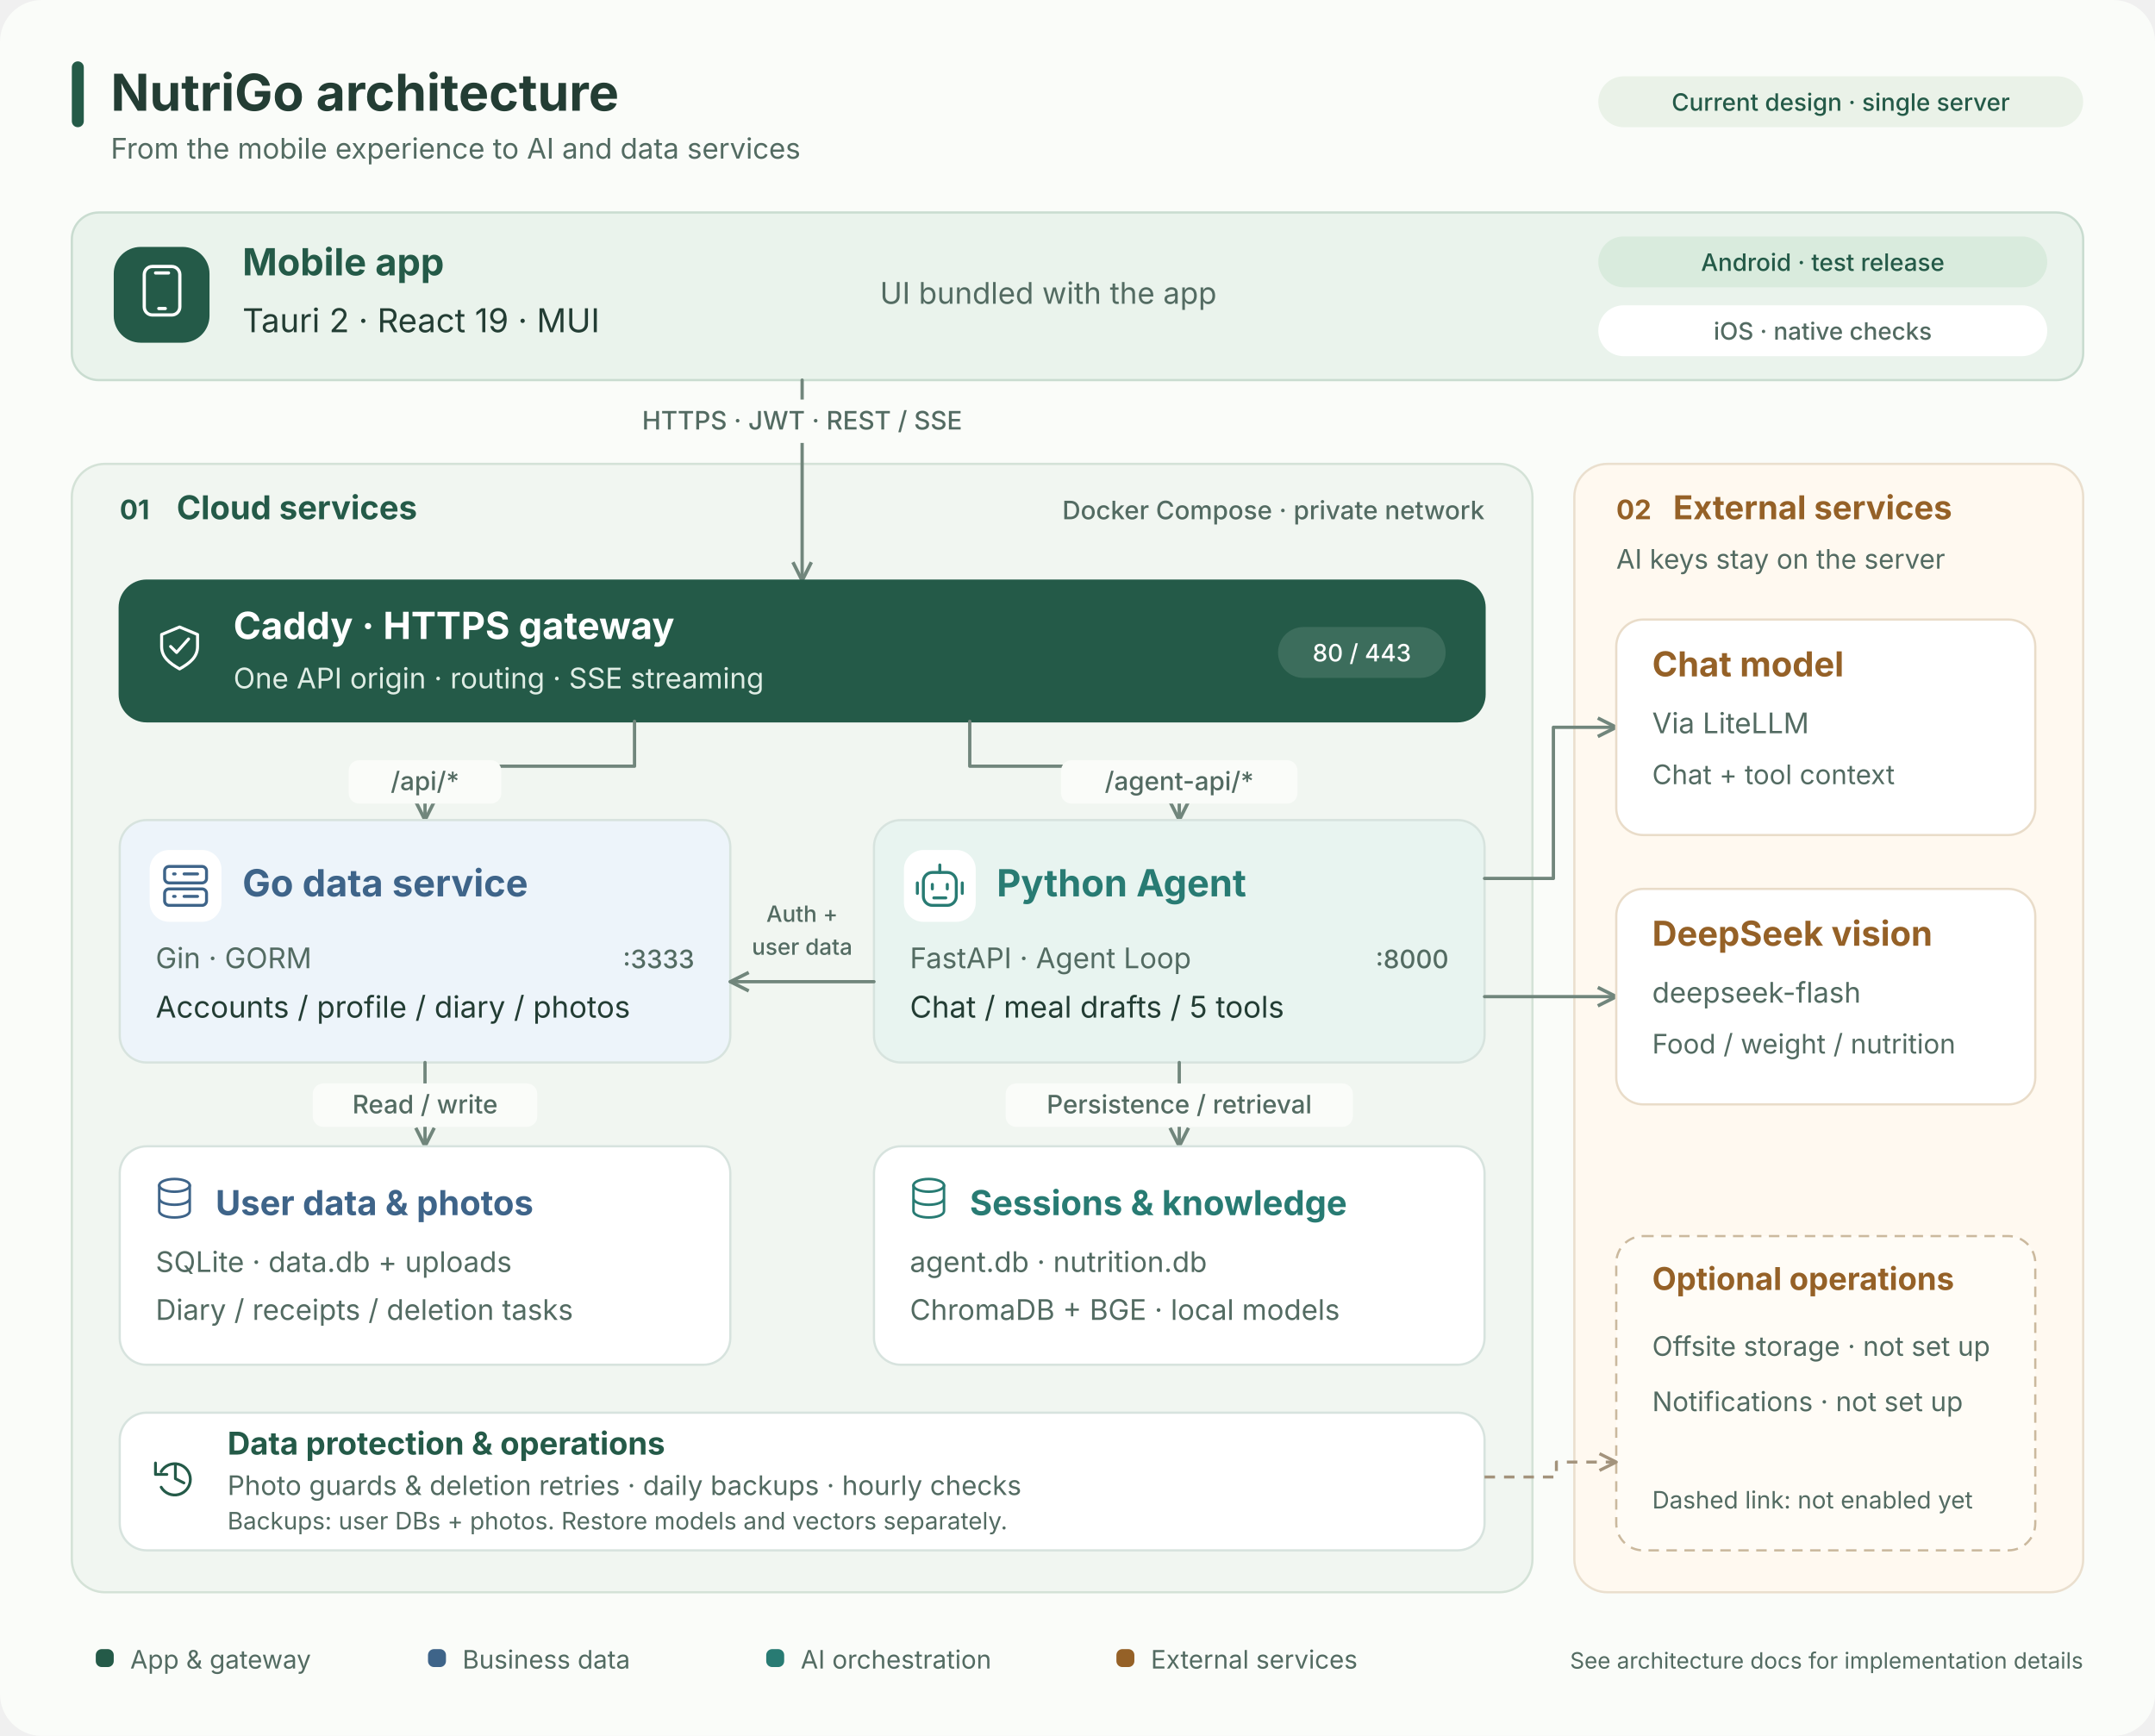
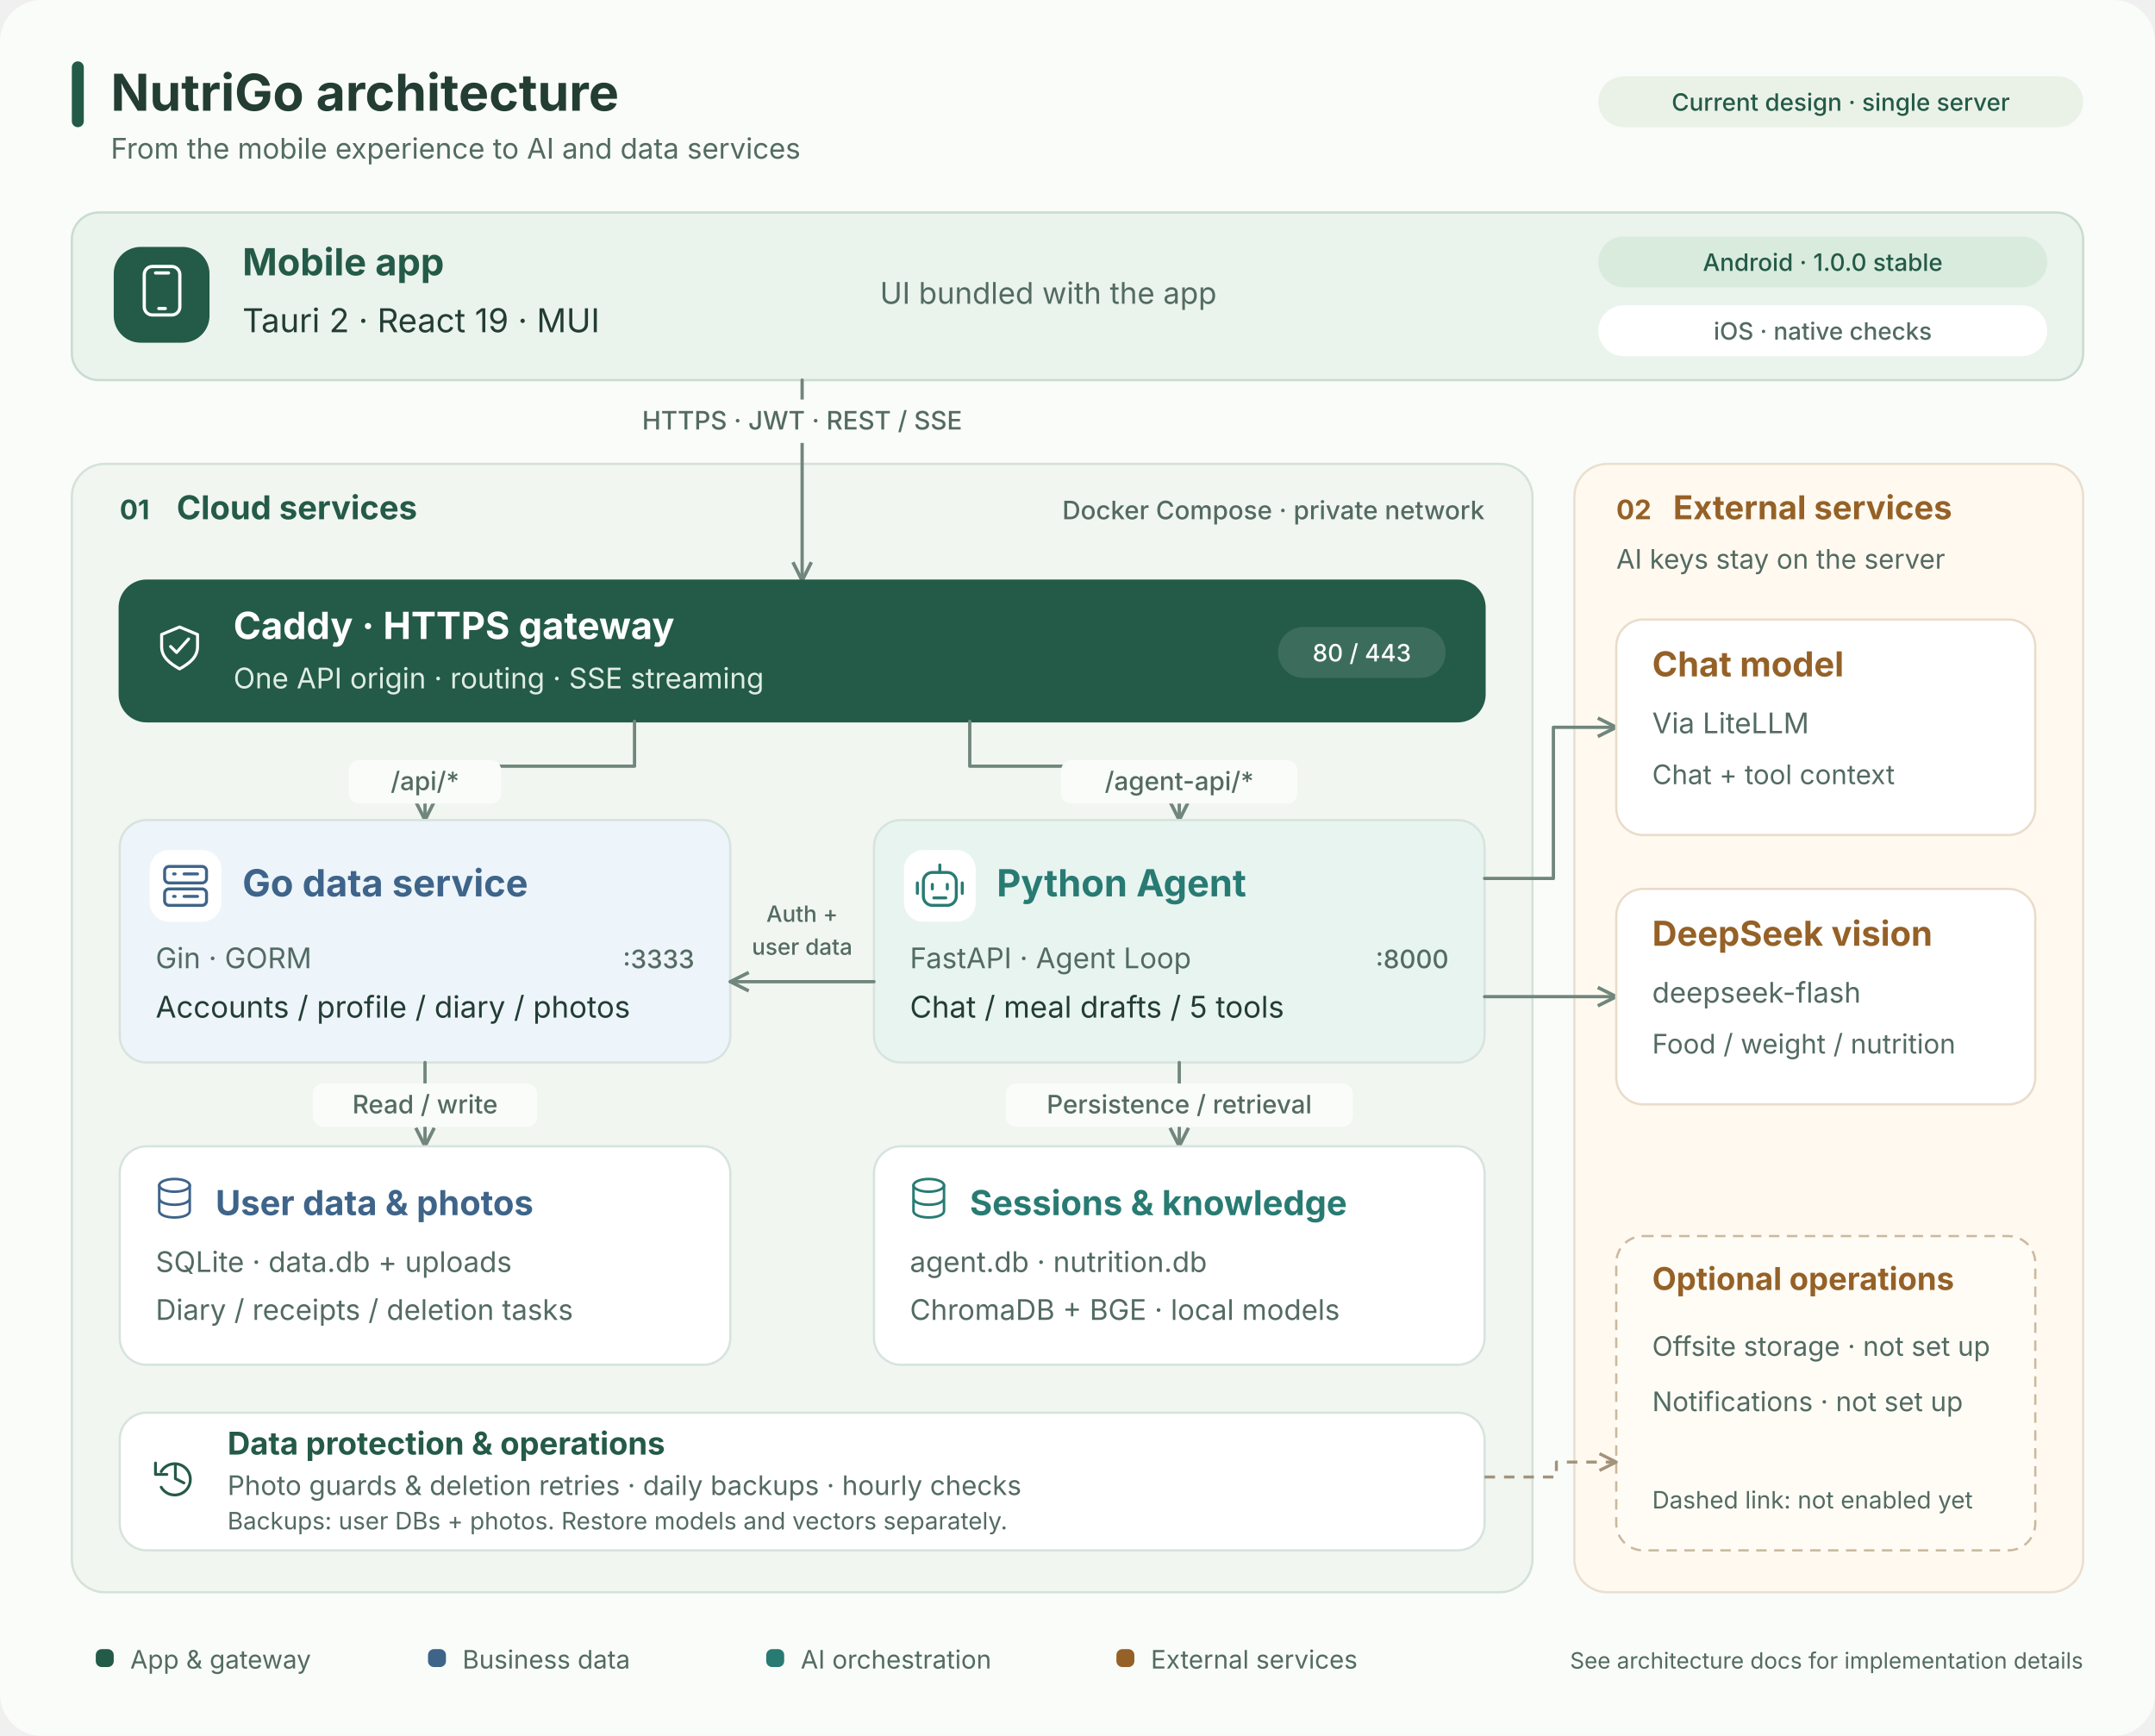
<svg xmlns="http://www.w3.org/2000/svg" width="1440" height="1160" viewBox="0 0 1440 1160" role="img" aria-labelledby="title desc" xml:lang="en">
  <defs>
    <marker id="arrow" viewBox="0 0 10 10" refX="9" refY="5" markerWidth="7" markerHeight="7" orient="auto-start-reverse">
      <path d="M1 1 9 5 1 9" fill="none" stroke="#71867C" stroke-width="1.5" stroke-linejoin="round" />
    </marker>
    <marker id="optional-arrow" viewBox="0 0 10 10" refX="9" refY="5" markerWidth="7" markerHeight="7" orient="auto">
      <path d="M1 1 9 5 1 9" fill="none" stroke="#A3937C" stroke-width="1.5" stroke-linejoin="round" />
    </marker>
  </defs>
  <style>text { font-family: -apple-system, BlinkMacSystemFont, 'Segoe UI', 'PingFang SC', 'Microsoft YaHei', sans-serif; } .edge { fill:none; stroke:#71867C; stroke-width:2.2; stroke-linejoin:round; stroke-linecap:round; marker-end:url(#arrow); } .optional-edge { fill:none; stroke:#A3937C; stroke-width:2; stroke-dasharray:7 6; stroke-linejoin:round; marker-end:url(#optional-arrow); }</style>
  <rect width="1440" height="1160" rx="28" fill="#FAFCF9" />
  <rect x="48" y="41" width="8" height="44" rx="4" fill="#245A48" stroke="none" stroke-width="1.5" />
  <text x="74" y="74" font-size="34" fill="#233D34" font-weight="700" text-anchor="start">NutriGo architecture</text>
  <text x="74" y="106" font-size="19" fill="#536B62" font-weight="400" text-anchor="start">From the mobile experience to AI and data services</text>
  <rect x="1068" y="51" width="324" height="34" rx="17" fill="#EAF2E8" stroke="none" stroke-width="1.5" />
  <text x="1230.0" y="74" font-size="16" fill="#245A48" font-weight="550" text-anchor="middle">Current design · single server</text>
  <g data-node="app">
    <rect x="48" y="142" width="1344" height="112" rx="18" fill="#EAF3EC" stroke="#C9DCD0" stroke-width="1.5" />
    <rect x="76" y="165" width="64" height="64" rx="18" fill="#245A48" stroke="none" stroke-width="1.5" />
    <g transform="translate(91 177) scale(1.08)" fill="none" stroke="#FFFFFF" stroke-width="2" stroke-linecap="round" stroke-linejoin="round">
      <rect x="5" y="1" width="22" height="30" rx="5" />
      <path d="M12 5h8M14 27h4" />
    </g>
    <text x="162" y="184" font-size="25" fill="#245A48" font-weight="650" text-anchor="start">Mobile app</text>
    <text x="162" y="222" font-size="22" fill="#233D34" font-weight="400" text-anchor="start">Tauri 2 · React 19 · MUI</text>
    <text x="588" y="203" font-size="20" fill="#536B62" font-weight="400" text-anchor="start">UI bundled with the app</text>
    <rect x="1068" y="158" width="300" height="34" rx="17" fill="#D9EBDD" stroke="none" stroke-width="1.5" />
-     <text x="1218.0" y="181" font-size="16" fill="#245A48" font-weight="550" text-anchor="middle">Android · test release</text>
+     <text x="1218.0" y="181" font-size="16" fill="#245A48" font-weight="550" text-anchor="middle">Android · 1.0.0 stable</text>
    <rect x="1068" y="204" width="300" height="34" rx="17" fill="#FFFFFF" stroke="none" stroke-width="1.5" />
    <text x="1218.0" y="227" font-size="16" fill="#536B62" font-weight="550" text-anchor="middle">iOS · native checks</text>
  </g>
  <rect x="48" y="310" width="976" height="754" rx="22" fill="#F1F6F1" stroke="#D4E2D7" stroke-width="1.5" />
  <rect x="1052" y="310" width="340" height="754" rx="22" fill="#FFF9F0" stroke="#EADFCE" stroke-width="1.5" />
  <text x="80" y="347" font-size="18" fill="#245A48" font-weight="700" text-anchor="start">01</text>
  <text x="118" y="347" font-size="22" fill="#245A48" font-weight="650" text-anchor="start">Cloud services</text>
  <text x="992" y="347" font-size="17" fill="#536B62" font-weight="500" text-anchor="end">Docker Compose · private network</text>
  <text x="1080" y="347" font-size="18" fill="#956127" font-weight="700" text-anchor="start">02</text>
  <text x="1118" y="347" font-size="22" fill="#956127" font-weight="650" text-anchor="start">External services</text>
  <text x="1080" y="380" font-size="18" fill="#536B62" font-weight="400" text-anchor="start">AI keys stay on the server</text>
  <path class="edge" d="M536 254 V388" />
  <rect x="402.0" y="267" width="268" height="29" rx="7" fill="#FAFCF9" stroke="none" stroke-width="1.5" />
  <text x="536" y="287" font-size="17" fill="#536B62" font-weight="500" text-anchor="middle">HTTPS · JWT · REST / SSE</text>
  <g data-node="gateway">
    <rect x="80" y="388" width="912" height="94" rx="18" fill="#245A48" stroke="#245A48" stroke-width="1.5" />
    <g transform="translate(104 417) scale(1)" fill="none" stroke="#FFFFFF" stroke-width="2" stroke-linecap="round" stroke-linejoin="round">
      <path d="M16 2 28 7v8c0 7-5 11-12 15C9 26 4 22 4 15V7Z" />
      <path d="m10 15 4 4 8-9" />
    </g>
    <text x="156" y="427" font-size="25" fill="#FFFFFF" font-weight="650" text-anchor="start">Caddy · HTTPS gateway</text>
    <text x="156" y="460" font-size="19" fill="#DFEDE5" font-weight="400" text-anchor="start">One API origin · routing · SSE streaming</text>
    <rect x="854" y="419" width="112" height="34" rx="17" fill="#3C6D5C" stroke="none" stroke-width="1.5" />
    <text x="910.0" y="442" font-size="16" fill="#FFFFFF" font-weight="550" text-anchor="middle">80 / 443</text>
  </g>
  <path class="edge" d="M424 482 V512 H284 V548" />
  <path class="edge" d="M648 482 V512 H788 V548" />
  <rect x="233.0" y="508" width="102" height="29" rx="7" fill="#FAFCF9" stroke="none" stroke-width="1.5" />
  <text x="284" y="528" font-size="17" fill="#536B62" font-weight="500" text-anchor="middle">/api/*</text>
  <rect x="709.0" y="508" width="158" height="29" rx="7" fill="#FAFCF9" stroke="none" stroke-width="1.5" />
  <text x="788" y="528" font-size="17" fill="#536B62" font-weight="500" text-anchor="middle">/agent-api/*</text>
  <g data-node="go">
    <rect x="80" y="548" width="408" height="162" rx="18" fill="#EDF4FA" stroke="#D7E3DE" stroke-width="1.5" />
    <rect x="100" y="568" width="48" height="48" rx="13" fill="#FFFFFF" stroke="none" stroke-width="1.5" />
    <g transform="translate(108 576) scale(1)" fill="none" stroke="#3E6489" stroke-width="2" stroke-linecap="round" stroke-linejoin="round">
      <rect x="2" y="3" width="28" height="11" rx="3" />
      <rect x="2" y="18" width="28" height="11" rx="3" />
      <path d="M8 8h1m6 0h9M8 23h1m6 0h9" />
    </g>
    <text x="162" y="599" font-size="25" fill="#3E6489" font-weight="650" text-anchor="start">Go data service</text>
    <text x="104" y="647" font-size="19" fill="#536B62" font-weight="400" text-anchor="start">Gin · GORM</text>
    <text x="104" y="680" font-size="20" fill="#233D34" font-weight="400" text-anchor="start">Accounts / profile / diary / photos</text>
    <text x="464" y="647" font-size="17" fill="#536B62" font-weight="500" text-anchor="end">:3333</text>
  </g>
  <g data-node="agent">
    <rect x="584" y="548" width="408" height="162" rx="18" fill="#E8F4F0" stroke="#D7E3DE" stroke-width="1.5" />
    <rect x="604" y="568" width="48" height="48" rx="13" fill="#FFFFFF" stroke="none" stroke-width="1.5" />
    <g transform="translate(612 576) scale(1)" fill="none" stroke="#287B73" stroke-width="2" stroke-linecap="round" stroke-linejoin="round">
      <rect x="5" y="7" width="22" height="22" rx="6" />
      <path d="M16 2v5M11 15v3m10-3v3m-9 6h8M1 14v7m30-7v7" />
    </g>
    <text x="666" y="599" font-size="25" fill="#287B73" font-weight="650" text-anchor="start">Python Agent</text>
    <text x="608" y="647" font-size="19" fill="#536B62" font-weight="400" text-anchor="start">FastAPI · Agent Loop</text>
    <text x="608" y="680" font-size="20" fill="#233D34" font-weight="400" text-anchor="start">Chat / meal drafts / 5 tools</text>
    <text x="968" y="647" font-size="17" fill="#536B62" font-weight="500" text-anchor="end">:8000</text>
  </g>
  <text x="536" y="616" font-size="15" fill="#536B62" font-weight="500" text-anchor="middle">Auth +</text>
  <text x="536" y="638" font-size="15" fill="#536B62" font-weight="500" text-anchor="middle">user data</text>
  <path class="edge" d="M584 656 H488" />
  <path class="edge" d="M284 710 V766" />
  <path class="edge" d="M788 710 V766" />
  <rect x="209.0" y="724" width="150" height="29" rx="7" fill="#FAFCF9" stroke="none" stroke-width="1.5" />
  <text x="284" y="744" font-size="17" fill="#536B62" font-weight="500" text-anchor="middle">Read / write</text>
  <rect x="672.0" y="724" width="232" height="29" rx="7" fill="#FAFCF9" stroke="none" stroke-width="1.5" />
  <text x="788" y="744" font-size="17" fill="#536B62" font-weight="500" text-anchor="middle">Persistence / retrieval</text>
  <g data-node="business-data">
    <rect x="80" y="766" width="408" height="146" rx="18" fill="#FFFFFF" stroke="#D7E3DE" stroke-width="1.5" />
    <g transform="translate(103 787) scale(0.85)" fill="none" stroke="#3E6489" stroke-width="2" stroke-linecap="round" stroke-linejoin="round">
      <ellipse cx="16" cy="6" rx="12" ry="5" />
      <path d="M4 6v20c0 7 24 7 24 0V6M4 16c0 7 24 7 24 0" />
    </g>
    <text x="144" y="812" font-size="23" fill="#3E6489" font-weight="650" text-anchor="start">User data &amp; photos</text>
    <text x="104" y="850" font-size="19" fill="#536B62" font-weight="400" text-anchor="start">SQLite · data.db + uploads</text>
    <text x="104" y="882" font-size="19" fill="#536B62" font-weight="400" text-anchor="start">Diary / receipts / deletion tasks</text>
  </g>
  <g data-node="agent-data">
    <rect x="584" y="766" width="408" height="146" rx="18" fill="#FFFFFF" stroke="#D7E3DE" stroke-width="1.5" />
    <g transform="translate(607 787) scale(0.85)" fill="none" stroke="#287B73" stroke-width="2" stroke-linecap="round" stroke-linejoin="round">
      <ellipse cx="16" cy="6" rx="12" ry="5" />
      <path d="M4 6v20c0 7 24 7 24 0V6M4 16c0 7 24 7 24 0" />
    </g>
    <text x="648" y="812" font-size="23" fill="#287B73" font-weight="650" text-anchor="start">Sessions &amp; knowledge</text>
    <text x="608" y="850" font-size="19" fill="#536B62" font-weight="400" text-anchor="start">agent.db · nutrition.db</text>
    <text x="608" y="882" font-size="19" fill="#536B62" font-weight="400" text-anchor="start">ChromaDB + BGE · local models</text>
  </g>
  <path class="edge" d="M992 587 H1038 V486 H1080" />
  <path class="edge" d="M992 666 H1080" />
  <g data-node="chat-provider">
    <rect x="1080" y="414" width="280" height="144" rx="18" fill="#FFFFFF" stroke="#E9DCC9" stroke-width="1.5" />
    <text x="1104" y="452" font-size="23" fill="#956127" font-weight="650" text-anchor="start">Chat model</text>
    <text x="1104" y="490" font-size="19" fill="#536B62" font-weight="400" text-anchor="start">Via LiteLLM</text>
    <text x="1104" y="524" font-size="18" fill="#536B62" font-weight="400" text-anchor="start">Chat + tool context</text>
  </g>
  <g data-node="vision-provider">
    <rect x="1080" y="594" width="280" height="144" rx="18" fill="#FFFFFF" stroke="#E9DCC9" stroke-width="1.5" />
    <text x="1104" y="632" font-size="23" fill="#956127" font-weight="650" text-anchor="start">DeepSeek vision</text>
    <text x="1104" y="670" font-size="19" fill="#536B62" font-weight="400" text-anchor="start">deepseek-flash</text>
    <text x="1104" y="704" font-size="18" fill="#536B62" font-weight="400" text-anchor="start">Food / weight / nutrition</text>
  </g>
  <g data-node="operations">
    <rect x="80" y="944" width="912" height="92" rx="18" fill="#FFFFFF" stroke="#D7E3DE" stroke-width="1.5" />
    <g transform="translate(102 971) scale(0.95)" fill="none" stroke="#245A48" stroke-width="2" stroke-linecap="round" stroke-linejoin="round">
      <path d="M6 13a11 11 0 1 1 0 11M2 7v8h8M16 9v9l6 3" />
    </g>
    <text x="152" y="972" font-size="21" fill="#245A48" font-weight="650" text-anchor="start">Data protection &amp; operations</text>
    <text x="152" y="999" font-size="18" fill="#536B62" font-weight="400" text-anchor="start">Photo guards &amp; deletion retries · daily backups · hourly checks</text>
    <text x="152" y="1022" font-size="16" fill="#536B62" font-weight="400" text-anchor="start">Backups: user DBs + photos. Restore models and vectors separately.</text>
  </g>
  <g data-node="optional">
    <rect x="1080" y="826" width="280" height="210" rx="18" fill="#FFFCF6" stroke="#CBB99E" stroke-width="1.5" stroke-dasharray="7 5" />
    <text x="1104" y="862" font-size="21" fill="#956127" font-weight="650" text-anchor="start">Optional operations</text>
    <text x="1104" y="906" font-size="18" fill="#536B62" font-weight="400" text-anchor="start">Offsite storage · not set up</text>
    <text x="1104" y="943" font-size="18" fill="#536B62" font-weight="400" text-anchor="start">Notifications · not set up</text>
    <text x="1104" y="1008" font-size="16" fill="#536B62" font-weight="400" text-anchor="start">Dashed link: not enabled yet</text>
  </g>
  <path class="optional-edge" d="M992 987 H1040 V977 H1080" />
  <rect x="64" y="1102" width="12" height="12" rx="4" fill="#245A48" stroke="none" stroke-width="1.5" />
  <text x="87" y="1115" font-size="17" fill="#536B62" font-weight="400" text-anchor="start">App &amp; gateway</text>
  <rect x="286" y="1102" width="12" height="12" rx="4" fill="#3E6489" stroke="none" stroke-width="1.5" />
  <text x="309" y="1115" font-size="17" fill="#536B62" font-weight="400" text-anchor="start">Business data</text>
  <rect x="512" y="1102" width="12" height="12" rx="4" fill="#287B73" stroke="none" stroke-width="1.5" />
  <text x="535" y="1115" font-size="17" fill="#536B62" font-weight="400" text-anchor="start">AI orchestration</text>
  <rect x="746" y="1102" width="12" height="12" rx="4" fill="#956127" stroke="none" stroke-width="1.5" />
  <text x="769" y="1115" font-size="17" fill="#536B62" font-weight="400" text-anchor="start">External services</text>
  <text x="1392" y="1115" font-size="15" fill="#536B62" font-weight="400" text-anchor="end">See architecture docs for implementation details</text>
</svg>
